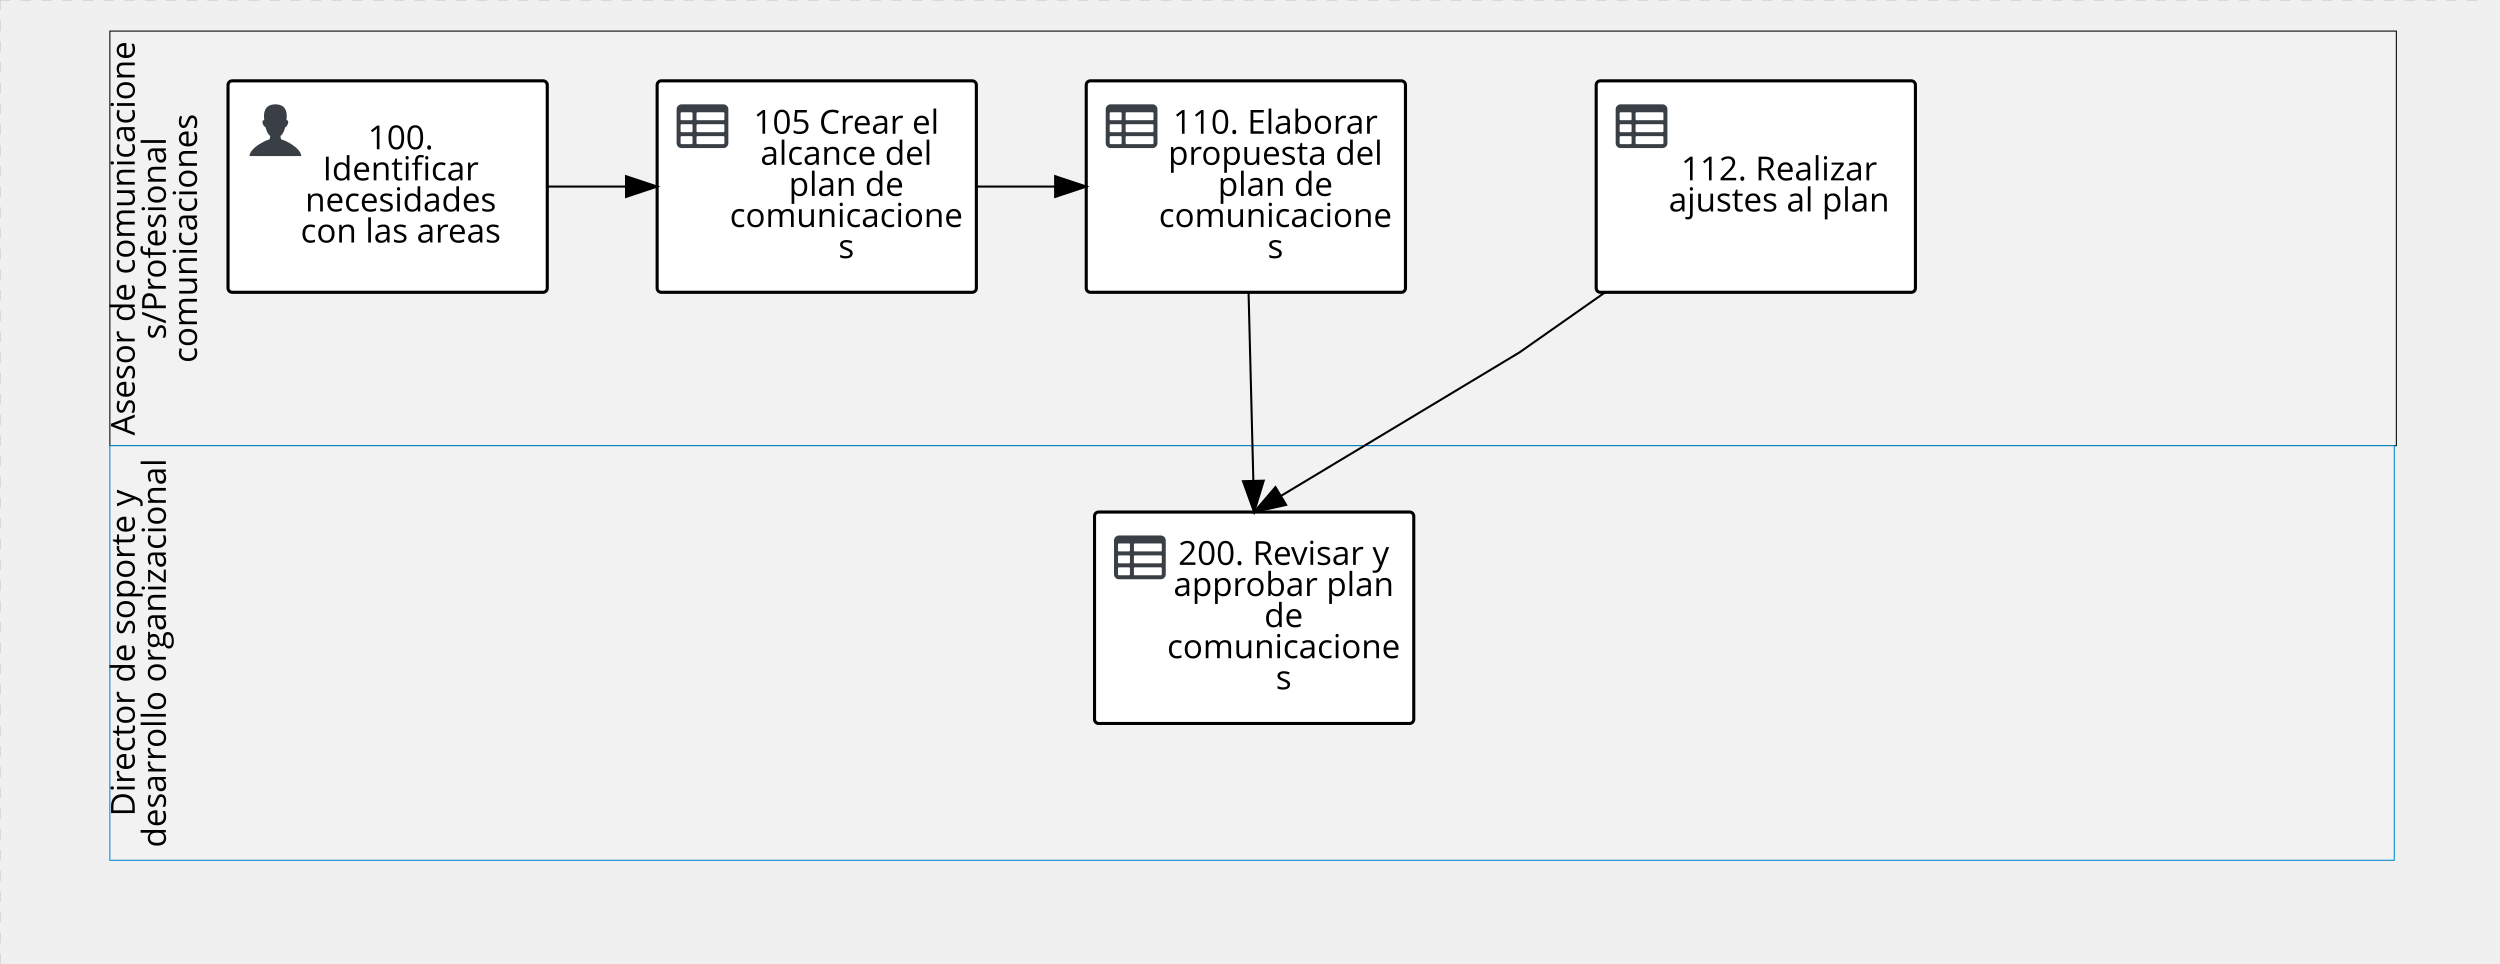
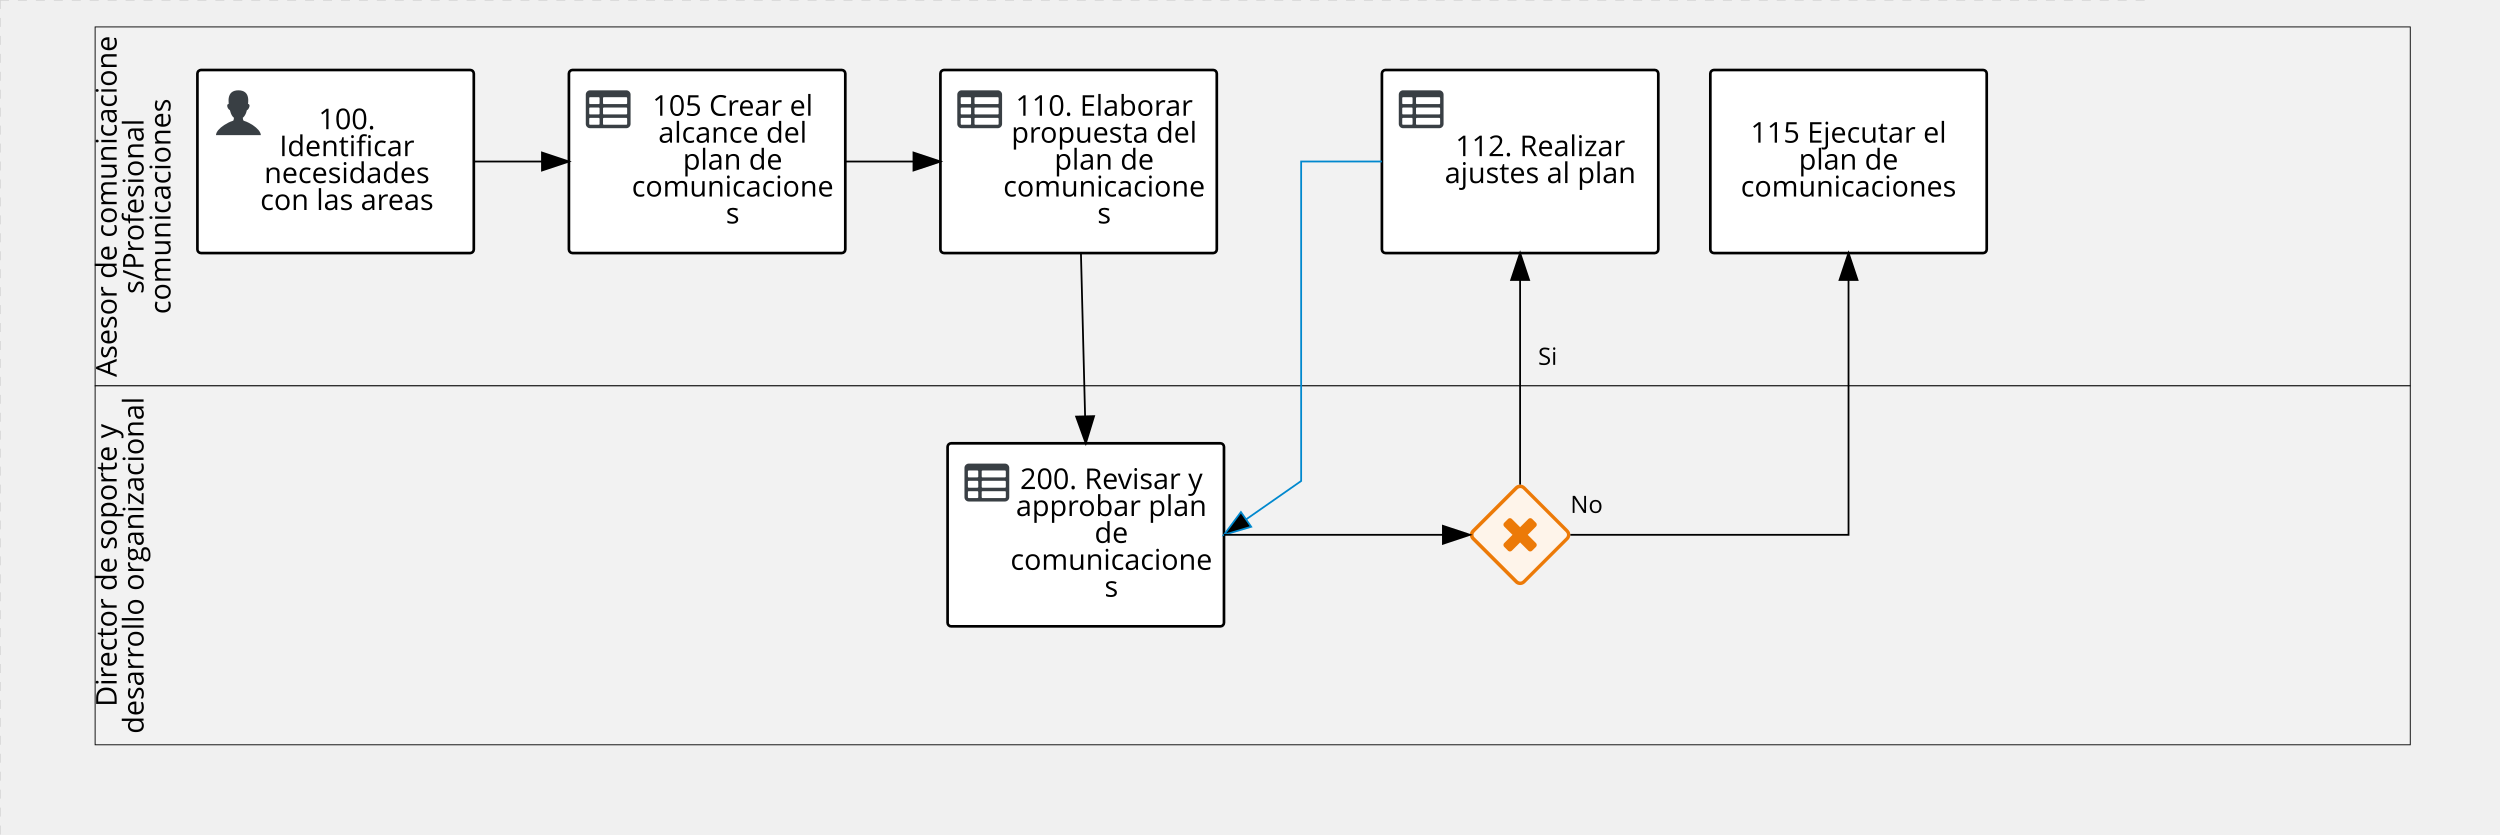
- <svg xmlns="http://www.w3.org/2000/svg" version="1.1" width="1206" height="465" viewBox="0 0 1206 465">
+ <svg xmlns="http://www.w3.org/2000/svg" version="1.1" width="1393" height="465" viewBox="0 0 1393 465">
  <defs />
  <g transform="matrix(1,0,0,1,0,0)">
    <g>
      <g>
        <g>
          <path fill="none" stroke="#d3d3d3" paint-order="fill stroke markers" d=" M 0 0 L 1200 0" stroke-miterlimit="10" stroke-opacity="0.8" stroke-dasharray="5" />
        </g>
        <g>
          <path fill="none" stroke="#d3d3d3" paint-order="fill stroke markers" d=" M 0 0 L 0 800" stroke-miterlimit="10" stroke-opacity="0.8" stroke-dasharray="5" />
        </g>
      </g>
      <g id="_B57488E7-6CBE-4FAA-9219-56307C9E62A7" bpmn2nodeid="_B57488E7-6CBE-4FAA-9219-56307C9E62A7" transform="matrix(1,0,0,1,53,15)">
        <g>
          <path fill="none" stroke="none" />
        </g>
        <g transform="matrix(1,0,0,1,0,0)">
-           <path fill="#f2f2f2" stroke="none" id="_B57488E7-6CBE-4FAA-9219-56307C9E62A7?shapeType=BACKGROUND" paint-order="stroke fill markers" d=" M 0 0 L 1103 0 L 1103 200 L 0 200 L 0 0 Z Z" />
+           <path fill="#f2f2f2" stroke="none" id="_B57488E7-6CBE-4FAA-9219-56307C9E62A7?shapeType=BACKGROUND" paint-order="stroke fill markers" d=" M 0 0 L 1290 0 L 1290 200 L 0 200 L 0 0 Z Z" />
        </g>
        <g transform="matrix(1,0,0,1,0,0)">
-           <path fill="none" stroke="rgb(0,0,0)" id="_B57488E7-6CBE-4FAA-9219-56307C9E62A7?shapeType=BORDER&amp;renderType=STROKE" paint-order="fill stroke markers" d=" M 0 0 L 1103 0 L 1103 200 L 0 200 L 0 0 Z Z" stroke-miterlimit="10" stroke-width="0.5" stroke-dasharray="" />
+           <path fill="none" stroke="rgb(0,0,0)" id="_B57488E7-6CBE-4FAA-9219-56307C9E62A7?shapeType=BORDER&amp;renderType=STROKE" paint-order="fill stroke markers" d=" M 0 0 L 1290 0 L 1290 200 L 0 200 L 0 0 Z Z" stroke-miterlimit="10" stroke-width="0.5" stroke-dasharray="" />
        </g>
        <g transform="matrix(-1.8369701987210297e-16,-1,1,-1.8369701987210297e-16,0,195.0742)">
          <text fill="#000000" stroke="none" font-family="Open Sans" font-size="12pt" font-style="normal" font-weight="normal" text-decoration="normal" x="95.074" y="12" text-anchor="middle" dominant-baseline="alphabetic">Asesor de comunicacione</text>
          <text fill="#000000" stroke="none" font-family="Open Sans" font-size="12pt" font-style="normal" font-weight="normal" text-decoration="normal" x="95.074" y="27" text-anchor="middle" dominant-baseline="alphabetic">          s/Profesional            </text>
          <text fill="#000000" stroke="none" font-family="Open Sans" font-size="12pt" font-style="normal" font-weight="normal" text-decoration="normal" x="95.074" y="42" text-anchor="middle" dominant-baseline="alphabetic">        comunicaciones         </text>
        </g>
        <g id="_AA0C87CB-521B-442E-9885-30118DCB7A72" bpmn2nodeid="_AA0C87CB-521B-442E-9885-30118DCB7A72" transform="matrix(1,0,0,1,57,24)">
          <g>
            <path fill="none" stroke="none" />
          </g>
          <g transform="matrix(1,0,0,1,0,0)">
            <path fill="#ffffff" stroke="none" id="_AA0C87CB-521B-442E-9885-30118DCB7A72?shapeType=BACKGROUND" paint-order="stroke fill markers" d=" M 2 0 L 152 0 L 152 0 A 2 2 0 0 1 154 2 L 154 100 L 154 100 A 2 2 0 0 1 152 102 L 2 102 L 2 102 A 2 2 0 0 1 0 100 L 0 2 L 0 2 A 2 2 0 0 1 2 0 Z" />
          </g>
          <g transform="matrix(1,0,0,1,0,0)">
            <path fill="none" stroke="rgb(0,0,0)" id="_AA0C87CB-521B-442E-9885-30118DCB7A72?shapeType=BORDER&amp;renderType=STROKE" paint-order="fill stroke markers" d=" M 2 0 L 152 0 L 152 0 A 2 2 0 0 1 154 2 L 154 100 L 154 100 A 2 2 0 0 1 152 102 L 2 102 L 2 102 A 2 2 0 0 1 0 100 L 0 2 L 0 2 A 2 2 0 0 1 2 0 Z" stroke-miterlimit="10" stroke-width="1.5" stroke-dasharray="" />
          </g>
          <g>
            <g transform="matrix(0.06,0,0,0.06,9.4,9.4)">
              <g transform="matrix(1,0,0,1,0,0)">
                <path fill="#393f44" stroke="none" id="_AA0C87CB-521B-442E-9885-30118DCB7A72_task__RvU5__iZSm" paint-order="stroke fill markers" d=" M 0 0 M 16 445.21 C 16 440.869 18.784 431.129 22.001 424.217 C 35.768 394.64 77.283 359.28 129 333.084 C 144.516 325.224 157.347 319.964 167.807 317.174 C 171.932 316.074 175.729 314.414 176.525 313.363 C 178.894 310.234 180.914 302.908 181.727 294.5 L 182.5 286.5 L 178.507 283.455 C 166.303 274.146 154.284 251.678 148.04 226.5 C 145.611 216.707 145.056 215.462 142.984 215.158 C 141.703 214.97 138.083 212.243 134.939 209.099 C 123.233 197.393 116.891 177.376 121.44 166.49 C 123.002 162.751 128.155 159.01 131.75 159.004 C 134.448 159 134.471 158.603 132.914 138.788 C 130.927 113.496 134.279 92.265 143.132 74.076 C 152.232 55.38 167.569 42.882 189.049 36.66 C 210.203 30.532 237.797 30.532 258.951 36.66 C 300.042 48.563 318.958 83.806 314.955 141 C 314.32 150.075 313.624 157.788 313.409 158.14 C 313.194 158.493 314.575 159.073 316.479 159.43 C 328.929 161.766 330.986 177.018 321.496 196.621 C 316.903 206.109 309.357 214.508 304.817 215.185 C 303.023 215.453 302.293 217.146 299.943 226.5 C 296.659 239.567 294.474 245.305 287.948 257.995 C 282.491 268.606 273.035 281.109 268.108 284.229 L 264.871 286.278 L 265.518 292.889 C 266.345 301.33 268.639 309.871 270.877 312.837 C 272.067 314.415 275.002 315.79 280.063 317.139 C 291.069 320.075 303.617 325.274 321 334.102 C 369.815 358.891 410.848 393.758 425.032 422.5 C 429.07 430.682 432 440.232 432 445.21 L 432 448 L 224 448 L 16 448 L 16 445.21 Z" />
              </g>
            </g>
          </g>
          <g transform="matrix(1,0,0,1,4.04,13.68)">
            <g transform="matrix(0.04,0,0,0.04,63.36,69.12)">
              <g transform="matrix(1,0,0,1,0,0)">
                <path fill="none" stroke="none" />
              </g>
              <g transform="matrix(1,0,0,1,0,0)">
                <path fill="none" stroke="none" />
              </g>
            </g>
          </g>
          <g transform="matrix(1,0,0,1,35,21)">
            <text fill="#000000" stroke="none" font-family="Open Sans" font-size="12pt" font-style="normal" font-weight="normal" text-decoration="normal" x="48.305" y="12" text-anchor="middle" dominant-baseline="alphabetic">       100.         </text>
            <text fill="#000000" stroke="none" font-family="Open Sans" font-size="12pt" font-style="normal" font-weight="normal" text-decoration="normal" x="48.305" y="27" text-anchor="middle" dominant-baseline="alphabetic">  Identificar   </text>
            <text fill="#000000" stroke="none" font-family="Open Sans" font-size="12pt" font-style="normal" font-weight="normal" text-decoration="normal" x="48.305" y="42" text-anchor="middle" dominant-baseline="alphabetic">necesidades </text>
            <text fill="#000000" stroke="none" font-family="Open Sans" font-size="12pt" font-style="normal" font-weight="normal" text-decoration="normal" x="48.305" y="57" text-anchor="middle" dominant-baseline="alphabetic">con las areas</text>
          </g>
        </g>
        <g id="_9E76448C-DA83-4A20-A2F2-3716A5D620CC" bpmn2nodeid="_9E76448C-DA83-4A20-A2F2-3716A5D620CC" transform="matrix(1,0,0,1,264,24)">
          <g>
            <path fill="none" stroke="none" />
          </g>
          <g transform="matrix(1,0,0,1,0,0)">
            <path fill="#ffffff" stroke="none" id="_9E76448C-DA83-4A20-A2F2-3716A5D620CC?shapeType=BACKGROUND" paint-order="stroke fill markers" d=" M 2 0 L 152 0 L 152 0 A 2 2 0 0 1 154 2 L 154 100 L 154 100 A 2 2 0 0 1 152 102 L 2 102 L 2 102 A 2 2 0 0 1 0 100 L 0 2 L 0 2 A 2 2 0 0 1 2 0 Z" />
          </g>
          <g transform="matrix(1,0,0,1,0,0)">
            <path fill="none" stroke="rgb(0,0,0)" id="_9E76448C-DA83-4A20-A2F2-3716A5D620CC?shapeType=BORDER&amp;renderType=STROKE" paint-order="fill stroke markers" d=" M 2 0 L 152 0 L 152 0 A 2 2 0 0 1 154 2 L 154 100 L 154 100 A 2 2 0 0 1 152 102 L 2 102 L 2 102 A 2 2 0 0 1 0 100 L 0 2 L 0 2 A 2 2 0 0 1 2 0 Z" stroke-miterlimit="10" stroke-width="1.5" stroke-dasharray="" />
          </g>
          <g>
            <g transform="matrix(0.06,0,0,0.06,9.4,9.4)">
              <g transform="matrix(1,0,0,1,0,0)">
                <path fill="#393f44" stroke="none" id="_9E76448C-DA83-4A20-A2F2-3716A5D620CC_task__l39e__3KHJ" paint-order="stroke fill markers" d=" M 0 0 M 128 344 L 128 296 C 128 293.7 127.2 291.8 125.8 290.2 C 124.4 288.6 122.4 288 120 288 L 40 288 C 37.7 288 35.8 288.8 34.2 290.2 C 32.6 291.6 32 293.7 32 296 L 32 344 C 32 346.3 32.8 348.2 34.2 349.8 C 35.6 351.4 37.6 352 40 352 L 120 352 C 122.3 352 124.2 351.2 125.8 349.8 C 127.4 348.4 128 346.3 128 344 Z M 0 0 M 128 248 L 128 200 C 128 197.7 127.2 195.8 125.8 194.2 C 124.4 192.6 122.4 192 120 192 L 40 192 C 37.7 192 35.8 192.8 34.2 194.2 C 32.6 195.6 32 197.7 32 200 L 32 248 C 32 250.3 32.8 252.2 34.2 253.8 C 35.6 255.4 37.6 256 40 256 L 120 256 C 122.3 256 124.2 255.2 125.8 253.8 C 127.4 252.4 128 250.3 128 248 Z M 0 0 M 376 352 C 378.3 352 380.2 351.2 381.8 349.8 C 383.4 348.4 384 346.4 384 344 L 384 296 C 384 293.7 383.2 291.8 381.8 290.2 C 380.4 288.6 378.4 288 376 288 L 168 288 C 165.7 288 163.8 288.8 162.2 290.2 C 160.6 291.6 160 293.6 160 296 L 160 344 C 160 346.3 160.8 348.2 162.2 349.8 C 163.6 351.4 165.6 352 168 352 L 376 352 Z M 0 0 M 128 152 L 128 104 C 128 101.7 127.2 99.8 125.8 98.2 C 124.4 96.6 122.3 96 120 96 L 40 96 C 37.7 96 35.8 96.8 34.2 98.2 C 32.6 99.6 32 101.7 32 104 L 32 152 C 32 154.3 32.8 156.2 34.2 157.8 C 35.6 159.4 37.6 160 40 160 L 120 160 C 122.3 160 124.2 159.2 125.8 157.8 C 127.4 156.4 128 154.3 128 152 Z M 0 0 M 376 256 C 378.3 256 380.2 255.2 381.8 253.8 C 383.4 252.4 384 250.4 384 248 L 384 200 C 384 197.7 383.2 195.8 381.8 194.2 C 380.4 192.6 378.4 192 376 192 L 168 192 C 165.7 192 163.8 192.8 162.2 194.2 C 160.6 195.6 160 197.6 160 200 L 160 248 C 160 250.3 160.8 252.2 162.2 253.8 C 163.6 255.4 165.6 256 168 256 L 376 256 Z M 0 0 M 376 160 C 378.3 160 380.2 159.2 381.8 157.8 C 383.4 156.4 384 154.4 384 152 L 384 104 C 384 101.7 383.2 99.8 381.8 98.2 C 380.4 96.6 378.3 96 376 96 L 168 96 C 165.7 96 163.8 96.8 162.2 98.2 C 160.6 99.6 160 101.6 160 104 L 160 152 C 160 154.3 160.8 156.2 162.2 157.8 C 163.6 159.4 165.6 160 168 160 L 376 160 Z M 0 0 M 416 72 L 416 344 C 416 355 412.1 364.4 404.2 372.2 C 396.3 380 387 384 376 384 L 40 384 C 29 384 19.6 380.1 11.8 372.2 C 4 364.3 0 355 0 344 L 0 72 C 0 61 3.9 51.6 11.8 43.8 C 19.7 36 29 32 40 32 L 376 32 C 387 32 396.4 35.9 404.2 43.8 C 412 51.7 416 61 416 72 Z" />
              </g>
            </g>
          </g>
          <g transform="matrix(1,0,0,1,35,13.5)">
            <text fill="#000000" stroke="none" font-family="Open Sans" font-size="12pt" font-style="normal" font-weight="normal" text-decoration="normal" x="56.246" y="12" text-anchor="middle" dominant-baseline="alphabetic">  105 Crear el    </text>
            <text fill="#000000" stroke="none" font-family="Open Sans" font-size="12pt" font-style="normal" font-weight="normal" text-decoration="normal" x="56.246" y="27" text-anchor="middle" dominant-baseline="alphabetic">   alcance del    </text>
            <text fill="#000000" stroke="none" font-family="Open Sans" font-size="12pt" font-style="normal" font-weight="normal" text-decoration="normal" x="56.246" y="42" text-anchor="middle" dominant-baseline="alphabetic">      plan de        </text>
            <text fill="#000000" stroke="none" font-family="Open Sans" font-size="12pt" font-style="normal" font-weight="normal" text-decoration="normal" x="56.246" y="57" text-anchor="middle" dominant-baseline="alphabetic">comunicacione</text>
            <text fill="#000000" stroke="none" font-family="Open Sans" font-size="12pt" font-style="normal" font-weight="normal" text-decoration="normal" x="56.246" y="72" text-anchor="middle" dominant-baseline="alphabetic">            s             </text>
          </g>
        </g>
        <g id="_88B4F1C8-AD17-4393-82B3-336D5BDE79D2" bpmn2nodeid="_88B4F1C8-AD17-4393-82B3-336D5BDE79D2" transform="matrix(1,0,0,1,471,24)">
          <g>
            <path fill="none" stroke="none" />
          </g>
          <g transform="matrix(1,0,0,1,0,0)">
            <path fill="#ffffff" stroke="none" id="_88B4F1C8-AD17-4393-82B3-336D5BDE79D2?shapeType=BACKGROUND" paint-order="stroke fill markers" d=" M 2 0 L 152 0 L 152 0 A 2 2 0 0 1 154 2 L 154 100 L 154 100 A 2 2 0 0 1 152 102 L 2 102 L 2 102 A 2 2 0 0 1 0 100 L 0 2 L 0 2 A 2 2 0 0 1 2 0 Z" />
          </g>
          <g transform="matrix(1,0,0,1,0,0)">
            <path fill="none" stroke="rgb(0,0,0)" id="_88B4F1C8-AD17-4393-82B3-336D5BDE79D2?shapeType=BORDER&amp;renderType=STROKE" paint-order="fill stroke markers" d=" M 2 0 L 152 0 L 152 0 A 2 2 0 0 1 154 2 L 154 100 L 154 100 A 2 2 0 0 1 152 102 L 2 102 L 2 102 A 2 2 0 0 1 0 100 L 0 2 L 0 2 A 2 2 0 0 1 2 0 Z" stroke-miterlimit="10" stroke-width="1.5" stroke-dasharray="" />
          </g>
          <g>
            <g transform="matrix(0.06,0,0,0.06,9.4,9.4)">
              <g transform="matrix(1,0,0,1,0,0)">
                <path fill="#393f44" stroke="none" id="_88B4F1C8-AD17-4393-82B3-336D5BDE79D2_task__l39e__3KHJ" paint-order="stroke fill markers" d=" M 0 0 M 128 344 L 128 296 C 128 293.7 127.2 291.8 125.8 290.2 C 124.4 288.6 122.4 288 120 288 L 40 288 C 37.7 288 35.8 288.8 34.2 290.2 C 32.6 291.6 32 293.7 32 296 L 32 344 C 32 346.3 32.8 348.2 34.2 349.8 C 35.6 351.4 37.6 352 40 352 L 120 352 C 122.3 352 124.2 351.2 125.8 349.8 C 127.4 348.4 128 346.3 128 344 Z M 0 0 M 128 248 L 128 200 C 128 197.7 127.2 195.8 125.8 194.2 C 124.4 192.6 122.4 192 120 192 L 40 192 C 37.7 192 35.8 192.8 34.2 194.2 C 32.6 195.6 32 197.7 32 200 L 32 248 C 32 250.3 32.8 252.2 34.2 253.8 C 35.6 255.4 37.6 256 40 256 L 120 256 C 122.3 256 124.2 255.2 125.8 253.8 C 127.4 252.4 128 250.3 128 248 Z M 0 0 M 376 352 C 378.3 352 380.2 351.2 381.8 349.8 C 383.4 348.4 384 346.4 384 344 L 384 296 C 384 293.7 383.2 291.8 381.8 290.2 C 380.4 288.6 378.4 288 376 288 L 168 288 C 165.7 288 163.8 288.8 162.2 290.2 C 160.6 291.6 160 293.6 160 296 L 160 344 C 160 346.3 160.8 348.2 162.2 349.8 C 163.6 351.4 165.6 352 168 352 L 376 352 Z M 0 0 M 128 152 L 128 104 C 128 101.7 127.2 99.8 125.8 98.2 C 124.4 96.6 122.3 96 120 96 L 40 96 C 37.7 96 35.8 96.8 34.2 98.2 C 32.6 99.6 32 101.7 32 104 L 32 152 C 32 154.3 32.8 156.2 34.2 157.8 C 35.6 159.4 37.6 160 40 160 L 120 160 C 122.3 160 124.2 159.2 125.8 157.8 C 127.4 156.4 128 154.3 128 152 Z M 0 0 M 376 256 C 378.3 256 380.2 255.2 381.8 253.8 C 383.4 252.4 384 250.4 384 248 L 384 200 C 384 197.7 383.2 195.8 381.8 194.2 C 380.4 192.6 378.4 192 376 192 L 168 192 C 165.7 192 163.8 192.8 162.2 194.2 C 160.6 195.6 160 197.6 160 200 L 160 248 C 160 250.3 160.8 252.2 162.2 253.8 C 163.6 255.4 165.6 256 168 256 L 376 256 Z M 0 0 M 376 160 C 378.3 160 380.2 159.2 381.8 157.8 C 383.4 156.4 384 154.4 384 152 L 384 104 C 384 101.7 383.2 99.8 381.8 98.2 C 380.4 96.6 378.3 96 376 96 L 168 96 C 165.7 96 163.8 96.8 162.2 98.2 C 160.6 99.6 160 101.6 160 104 L 160 152 C 160 154.3 160.8 156.2 162.2 157.8 C 163.6 159.4 165.6 160 168 160 L 376 160 Z M 0 0 M 416 72 L 416 344 C 416 355 412.1 364.4 404.2 372.2 C 396.3 380 387 384 376 384 L 40 384 C 29 384 19.6 380.1 11.8 372.2 C 4 364.3 0 355 0 344 L 0 72 C 0 61 3.9 51.6 11.8 43.8 C 19.7 36 29 32 40 32 L 376 32 C 387 32 396.4 35.9 404.2 43.8 C 412 51.7 416 61 416 72 Z" />
              </g>
            </g>
          </g>
          <g transform="matrix(1,0,0,1,35,13.5)">
            <text fill="#000000" stroke="none" font-family="Open Sans" font-size="12pt" font-style="normal" font-weight="normal" text-decoration="normal" x="56.246" y="12" text-anchor="middle" dominant-baseline="alphabetic"> 110. Elaborar  </text>
            <text fill="#000000" stroke="none" font-family="Open Sans" font-size="12pt" font-style="normal" font-weight="normal" text-decoration="normal" x="56.246" y="27" text-anchor="middle" dominant-baseline="alphabetic">propuesta del  </text>
            <text fill="#000000" stroke="none" font-family="Open Sans" font-size="12pt" font-style="normal" font-weight="normal" text-decoration="normal" x="56.246" y="42" text-anchor="middle" dominant-baseline="alphabetic">      plan de        </text>
            <text fill="#000000" stroke="none" font-family="Open Sans" font-size="12pt" font-style="normal" font-weight="normal" text-decoration="normal" x="56.246" y="57" text-anchor="middle" dominant-baseline="alphabetic">comunicacione</text>
            <text fill="#000000" stroke="none" font-family="Open Sans" font-size="12pt" font-style="normal" font-weight="normal" text-decoration="normal" x="56.246" y="72" text-anchor="middle" dominant-baseline="alphabetic">            s             </text>
          </g>
        </g>
        <g id="_AE911567-8639-4B0E-9600-5A6CE1C5CB12" bpmn2nodeid="_AE911567-8639-4B0E-9600-5A6CE1C5CB12" transform="matrix(1,0,0,1,717,24)">
          <g>
            <path fill="none" stroke="none" />
          </g>
          <g transform="matrix(1,0,0,1,0,0)">
            <path fill="#ffffff" stroke="none" id="_AE911567-8639-4B0E-9600-5A6CE1C5CB12?shapeType=BACKGROUND" paint-order="stroke fill markers" d=" M 2 0 L 152 0 L 152 0 A 2 2 0 0 1 154 2 L 154 100 L 154 100 A 2 2 0 0 1 152 102 L 2 102 L 2 102 A 2 2 0 0 1 0 100 L 0 2 L 0 2 A 2 2 0 0 1 2 0 Z" />
          </g>
          <g transform="matrix(1,0,0,1,0,0)">
            <path fill="none" stroke="rgb(0,0,0)" id="_AE911567-8639-4B0E-9600-5A6CE1C5CB12?shapeType=BORDER&amp;renderType=STROKE" paint-order="fill stroke markers" d=" M 2 0 L 152 0 L 152 0 A 2 2 0 0 1 154 2 L 154 100 L 154 100 A 2 2 0 0 1 152 102 L 2 102 L 2 102 A 2 2 0 0 1 0 100 L 0 2 L 0 2 A 2 2 0 0 1 2 0 Z" stroke-miterlimit="10" stroke-width="1.5" stroke-dasharray="" />
          </g>
          <g>
            <g transform="matrix(0.06,0,0,0.06,9.4,9.4)">
              <g transform="matrix(1,0,0,1,0,0)">
                <path fill="#393f44" stroke="none" id="_AE911567-8639-4B0E-9600-5A6CE1C5CB12_task__l39e__3KHJ" paint-order="stroke fill markers" d=" M 0 0 M 128 344 L 128 296 C 128 293.7 127.2 291.8 125.8 290.2 C 124.4 288.6 122.4 288 120 288 L 40 288 C 37.7 288 35.8 288.8 34.2 290.2 C 32.6 291.6 32 293.7 32 296 L 32 344 C 32 346.3 32.8 348.2 34.2 349.8 C 35.6 351.4 37.6 352 40 352 L 120 352 C 122.3 352 124.2 351.2 125.8 349.8 C 127.4 348.4 128 346.3 128 344 Z M 0 0 M 128 248 L 128 200 C 128 197.7 127.2 195.8 125.8 194.2 C 124.4 192.6 122.4 192 120 192 L 40 192 C 37.7 192 35.8 192.8 34.2 194.2 C 32.6 195.6 32 197.7 32 200 L 32 248 C 32 250.3 32.8 252.2 34.2 253.8 C 35.6 255.4 37.6 256 40 256 L 120 256 C 122.3 256 124.2 255.2 125.8 253.8 C 127.4 252.4 128 250.3 128 248 Z M 0 0 M 376 352 C 378.3 352 380.2 351.2 381.8 349.8 C 383.4 348.4 384 346.4 384 344 L 384 296 C 384 293.7 383.2 291.8 381.8 290.2 C 380.4 288.6 378.4 288 376 288 L 168 288 C 165.7 288 163.8 288.8 162.2 290.2 C 160.6 291.6 160 293.6 160 296 L 160 344 C 160 346.3 160.8 348.2 162.2 349.8 C 163.6 351.4 165.6 352 168 352 L 376 352 Z M 0 0 M 128 152 L 128 104 C 128 101.7 127.2 99.8 125.8 98.2 C 124.4 96.6 122.3 96 120 96 L 40 96 C 37.7 96 35.8 96.8 34.2 98.2 C 32.6 99.6 32 101.7 32 104 L 32 152 C 32 154.3 32.8 156.2 34.2 157.8 C 35.6 159.4 37.6 160 40 160 L 120 160 C 122.3 160 124.2 159.2 125.8 157.8 C 127.4 156.4 128 154.3 128 152 Z M 0 0 M 376 256 C 378.3 256 380.2 255.2 381.8 253.8 C 383.4 252.4 384 250.4 384 248 L 384 200 C 384 197.7 383.2 195.8 381.8 194.2 C 380.4 192.6 378.4 192 376 192 L 168 192 C 165.7 192 163.8 192.8 162.2 194.2 C 160.6 195.6 160 197.6 160 200 L 160 248 C 160 250.3 160.8 252.2 162.2 253.8 C 163.6 255.4 165.6 256 168 256 L 376 256 Z M 0 0 M 376 160 C 378.3 160 380.2 159.2 381.8 157.8 C 383.4 156.4 384 154.4 384 152 L 384 104 C 384 101.7 383.2 99.8 381.8 98.2 C 380.4 96.6 378.3 96 376 96 L 168 96 C 165.7 96 163.8 96.8 162.2 98.2 C 160.6 99.6 160 101.6 160 104 L 160 152 C 160 154.3 160.8 156.2 162.2 157.8 C 163.6 159.4 165.6 160 168 160 L 376 160 Z M 0 0 M 416 72 L 416 344 C 416 355 412.1 364.4 404.2 372.2 C 396.3 380 387 384 376 384 L 40 384 C 29 384 19.6 380.1 11.8 372.2 C 4 364.3 0 355 0 344 L 0 72 C 0 61 3.9 51.6 11.8 43.8 C 19.7 36 29 32 40 32 L 376 32 C 387 32 396.4 35.9 404.2 43.8 C 412 51.7 416 61 416 72 Z" />
              </g>
            </g>
          </g>
          <g transform="matrix(1,0,0,1,35,36)">
            <text fill="#000000" stroke="none" font-family="Open Sans" font-size="12pt" font-style="normal" font-weight="normal" text-decoration="normal" x="53.242" y="12" text-anchor="middle" dominant-baseline="alphabetic"> 112. Realizar  </text>
            <text fill="#000000" stroke="none" font-family="Open Sans" font-size="12pt" font-style="normal" font-weight="normal" text-decoration="normal" x="53.242" y="27" text-anchor="middle" dominant-baseline="alphabetic">ajustes al plan</text>
          </g>
        </g>
+         <g id="_FE8F843E-DE76-44F3-8167-42D1C5D1F1B7" bpmn2nodeid="_FE8F843E-DE76-44F3-8167-42D1C5D1F1B7" transform="matrix(1,0,0,1,900,24)">
+           <g>
+             <path fill="none" stroke="none" />
+           </g>
+           <g transform="matrix(1,0,0,1,0,0)">
+             <path fill="#ffffff" stroke="none" id="_FE8F843E-DE76-44F3-8167-42D1C5D1F1B7?shapeType=BACKGROUND" paint-order="stroke fill markers" d=" M 2 0 L 152 0 L 152 0 A 2 2 0 0 1 154 2 L 154 100 L 154 100 A 2 2 0 0 1 152 102 L 2 102 L 2 102 A 2 2 0 0 1 0 100 L 0 2 L 0 2 A 2 2 0 0 1 2 0 Z" />
+           </g>
+           <g transform="matrix(1,0,0,1,0,0)">
+             <path fill="none" stroke="rgb(0,0,0)" id="_FE8F843E-DE76-44F3-8167-42D1C5D1F1B7?shapeType=BORDER&amp;renderType=STROKE" paint-order="fill stroke markers" d=" M 2 0 L 152 0 L 152 0 A 2 2 0 0 1 154 2 L 154 100 L 154 100 A 2 2 0 0 1 152 102 L 2 102 L 2 102 A 2 2 0 0 1 0 100 L 0 2 L 0 2 A 2 2 0 0 1 2 0 Z" stroke-miterlimit="10" stroke-width="1.5" stroke-dasharray="" />
+           </g>
+           <g transform="matrix(1,0,0,1,16.9375,28.5)">
+             <text fill="#000000" stroke="none" font-family="Open Sans" font-size="12pt" font-style="normal" font-weight="normal" text-decoration="normal" x="60.062" y="12" text-anchor="middle" dominant-baseline="alphabetic"> 115 Ejecutar el  </text>
+             <text fill="#000000" stroke="none" font-family="Open Sans" font-size="12pt" font-style="normal" font-weight="normal" text-decoration="normal" x="60.062" y="27" text-anchor="middle" dominant-baseline="alphabetic">       plan de         </text>
+             <text fill="#000000" stroke="none" font-family="Open Sans" font-size="12pt" font-style="normal" font-weight="normal" text-decoration="normal" x="60.062" y="42" text-anchor="middle" dominant-baseline="alphabetic">comunicaciones</text>
+           </g>
+         </g>
      </g>
      <g id="_BFB9A08E-5C65-401A-9EE9-E85DB8EE0910" bpmn2nodeid="_BFB9A08E-5C65-401A-9EE9-E85DB8EE0910" transform="matrix(1,0,0,1,0,0)">
        <g>
          <path fill="none" stroke="#000000" paint-order="fill stroke markers" d=" M 264 90 L 302 90" stroke-miterlimit="10" stroke-dasharray="" />
        </g>
        <g transform="matrix(1,0,0,1,264,90)" />
        <g transform="matrix(6.123233995736766e-17,1,-1,6.123233995736766e-17,317,85)">
          <path fill="#000000" stroke="#000000" paint-order="fill stroke markers" d=" M 10 15 L 0 15 L 5 0 Z" stroke-miterlimit="10" stroke-dasharray="" />
        </g>
        <g transform="matrix(1,0,0,1,264,80)" />
      </g>
      <g id="_06E6D089-E6CB-4995-8D7F-7D272E4B48BE" bpmn2nodeid="_06E6D089-E6CB-4995-8D7F-7D272E4B48BE" transform="matrix(1,0,0,1,0,0)">
        <g>
          <path fill="none" stroke="#000000" paint-order="fill stroke markers" d=" M 471 90 L 509 90" stroke-miterlimit="10" stroke-dasharray="" />
        </g>
        <g transform="matrix(1,0,0,1,471,90)" />
        <g transform="matrix(6.123233995736766e-17,1,-1,6.123233995736766e-17,524,85)">
          <path fill="#000000" stroke="#000000" paint-order="fill stroke markers" d=" M 10 15 L 0 15 L 5 0 Z" stroke-miterlimit="10" stroke-dasharray="" />
        </g>
        <g transform="matrix(1,0,0,1,471,80)" />
      </g>
      <g id="_057572DE-79F4-4D74-9EE0-8F8645384F76" bpmn2nodeid="_057572DE-79F4-4D74-9EE0-8F8645384F76" transform="matrix(1,0,0,1,53,215)">
        <g>
          <path fill="none" stroke="none" />
        </g>
        <g transform="matrix(1,0,0,1,0,0)">
-           <path fill="#f2f2f2" stroke="none" id="_057572DE-79F4-4D74-9EE0-8F8645384F76?shapeType=BACKGROUND" paint-order="stroke fill markers" d=" M 0 0 L 1102 0 L 1102 200 L 0 200 L 0 0 Z Z" />
+           <path fill="#f2f2f2" stroke="none" id="_057572DE-79F4-4D74-9EE0-8F8645384F76?shapeType=BACKGROUND" paint-order="stroke fill markers" d=" M 0 0 L 1290 0 L 1290 200 L 0 200 L 0 0 Z Z" />
        </g>
        <g transform="matrix(1,0,0,1,0,0)">
-           <path fill="none" stroke="rgb(0,136,206)" id="_057572DE-79F4-4D74-9EE0-8F8645384F76?shapeType=BORDER&amp;renderType=STROKE" paint-order="fill stroke markers" d=" M 0 0 L 1102 0 L 1102 200 L 0 200 L 0 0 Z Z" stroke-miterlimit="10" stroke-width="0.5" stroke-dasharray="" />
+           <path fill="none" stroke="rgb(0,0,0)" id="_057572DE-79F4-4D74-9EE0-8F8645384F76?shapeType=BORDER&amp;renderType=STROKE" paint-order="fill stroke markers" d=" M 0 0 L 1290 0 L 1290 200 L 0 200 L 0 0 Z Z" stroke-miterlimit="10" stroke-width="0.5" stroke-dasharray="" />
        </g>
        <g transform="matrix(-1.8369701987210297e-16,-1,1,-1.8369701987210297e-16,0,193.8398)">
          <text fill="#000000" stroke="none" font-family="Open Sans" font-size="12pt" font-style="normal" font-weight="normal" text-decoration="normal" x="93.84" y="12" text-anchor="middle" dominant-baseline="alphabetic">   Director de soporte y    </text>
          <text fill="#000000" stroke="none" font-family="Open Sans" font-size="12pt" font-style="normal" font-weight="normal" text-decoration="normal" x="93.84" y="27" text-anchor="middle" dominant-baseline="alphabetic">desarrollo organizacional</text>
        </g>
        <g id="_FB129611-EE3E-4912-B27E-E2E415E6D5E3" bpmn2nodeid="_FB129611-EE3E-4912-B27E-E2E415E6D5E3" transform="matrix(1,0,0,1,475,32)">
          <g>
            <path fill="none" stroke="none" />
          </g>
          <g transform="matrix(1,0,0,1,0,0)">
            <path fill="#ffffff" stroke="none" id="_FB129611-EE3E-4912-B27E-E2E415E6D5E3?shapeType=BACKGROUND" paint-order="stroke fill markers" d=" M 2 0 L 152 0 L 152 0 A 2 2 0 0 1 154 2 L 154 100 L 154 100 A 2 2 0 0 1 152 102 L 2 102 L 2 102 A 2 2 0 0 1 0 100 L 0 2 L 0 2 A 2 2 0 0 1 2 0 Z" />
          </g>
          <g transform="matrix(1,0,0,1,0,0)">
            <path fill="none" stroke="rgb(0,0,0)" id="_FB129611-EE3E-4912-B27E-E2E415E6D5E3?shapeType=BORDER&amp;renderType=STROKE" paint-order="fill stroke markers" d=" M 2 0 L 152 0 L 152 0 A 2 2 0 0 1 154 2 L 154 100 L 154 100 A 2 2 0 0 1 152 102 L 2 102 L 2 102 A 2 2 0 0 1 0 100 L 0 2 L 0 2 A 2 2 0 0 1 2 0 Z" stroke-miterlimit="10" stroke-width="1.5" stroke-dasharray="" />
          </g>
          <g>
            <g transform="matrix(0.06,0,0,0.06,9.4,9.4)">
              <g transform="matrix(1,0,0,1,0,0)">
                <path fill="#393f44" stroke="none" id="_FB129611-EE3E-4912-B27E-E2E415E6D5E3_task__l39e__3KHJ" paint-order="stroke fill markers" d=" M 0 0 M 128 344 L 128 296 C 128 293.7 127.2 291.8 125.8 290.2 C 124.4 288.6 122.4 288 120 288 L 40 288 C 37.7 288 35.8 288.8 34.2 290.2 C 32.6 291.6 32 293.7 32 296 L 32 344 C 32 346.3 32.8 348.2 34.2 349.8 C 35.6 351.4 37.6 352 40 352 L 120 352 C 122.3 352 124.2 351.2 125.8 349.8 C 127.4 348.4 128 346.3 128 344 Z M 0 0 M 128 248 L 128 200 C 128 197.7 127.2 195.8 125.8 194.2 C 124.4 192.6 122.4 192 120 192 L 40 192 C 37.7 192 35.8 192.8 34.2 194.2 C 32.6 195.6 32 197.7 32 200 L 32 248 C 32 250.3 32.8 252.2 34.2 253.8 C 35.6 255.4 37.6 256 40 256 L 120 256 C 122.3 256 124.2 255.2 125.8 253.8 C 127.4 252.4 128 250.3 128 248 Z M 0 0 M 376 352 C 378.3 352 380.2 351.2 381.8 349.8 C 383.4 348.4 384 346.4 384 344 L 384 296 C 384 293.7 383.2 291.8 381.8 290.2 C 380.4 288.6 378.4 288 376 288 L 168 288 C 165.7 288 163.8 288.8 162.2 290.2 C 160.6 291.6 160 293.6 160 296 L 160 344 C 160 346.3 160.8 348.2 162.2 349.8 C 163.6 351.4 165.6 352 168 352 L 376 352 Z M 0 0 M 128 152 L 128 104 C 128 101.7 127.2 99.8 125.8 98.2 C 124.4 96.6 122.3 96 120 96 L 40 96 C 37.7 96 35.8 96.8 34.2 98.2 C 32.6 99.6 32 101.7 32 104 L 32 152 C 32 154.3 32.8 156.2 34.2 157.8 C 35.6 159.4 37.6 160 40 160 L 120 160 C 122.3 160 124.2 159.2 125.8 157.8 C 127.4 156.4 128 154.3 128 152 Z M 0 0 M 376 256 C 378.3 256 380.2 255.2 381.8 253.8 C 383.4 252.4 384 250.4 384 248 L 384 200 C 384 197.7 383.2 195.8 381.8 194.2 C 380.4 192.6 378.4 192 376 192 L 168 192 C 165.7 192 163.8 192.8 162.2 194.2 C 160.6 195.6 160 197.6 160 200 L 160 248 C 160 250.3 160.8 252.2 162.2 253.8 C 163.6 255.4 165.6 256 168 256 L 376 256 Z M 0 0 M 376 160 C 378.3 160 380.2 159.2 381.8 157.8 C 383.4 156.4 384 154.4 384 152 L 384 104 C 384 101.7 383.2 99.8 381.8 98.2 C 380.4 96.6 378.3 96 376 96 L 168 96 C 165.7 96 163.8 96.8 162.2 98.2 C 160.6 99.6 160 101.6 160 104 L 160 152 C 160 154.3 160.8 156.2 162.2 157.8 C 163.6 159.4 165.6 160 168 160 L 376 160 Z M 0 0 M 416 72 L 416 344 C 416 355 412.1 364.4 404.2 372.2 C 396.3 380 387 384 376 384 L 40 384 C 29 384 19.6 380.1 11.8 372.2 C 4 364.3 0 355 0 344 L 0 72 C 0 61 3.9 51.6 11.8 43.8 C 19.7 36 29 32 40 32 L 376 32 C 387 32 396.4 35.9 404.2 43.8 C 412 51.7 416 61 416 72 Z" />
              </g>
            </g>
          </g>
          <g transform="matrix(1,0,0,1,35,13.5)">
            <text fill="#000000" stroke="none" font-family="Open Sans" font-size="12pt" font-style="normal" font-weight="normal" text-decoration="normal" x="56.246" y="12" text-anchor="middle" dominant-baseline="alphabetic"> 200. Revisar y  </text>
            <text fill="#000000" stroke="none" font-family="Open Sans" font-size="12pt" font-style="normal" font-weight="normal" text-decoration="normal" x="56.246" y="27" text-anchor="middle" dominant-baseline="alphabetic">approbar plan </text>
            <text fill="#000000" stroke="none" font-family="Open Sans" font-size="12pt" font-style="normal" font-weight="normal" text-decoration="normal" x="56.246" y="42" text-anchor="middle" dominant-baseline="alphabetic">           de            </text>
            <text fill="#000000" stroke="none" font-family="Open Sans" font-size="12pt" font-style="normal" font-weight="normal" text-decoration="normal" x="56.246" y="57" text-anchor="middle" dominant-baseline="alphabetic">comunicacione</text>
            <text fill="#000000" stroke="none" font-family="Open Sans" font-size="12pt" font-style="normal" font-weight="normal" text-decoration="normal" x="56.246" y="72" text-anchor="middle" dominant-baseline="alphabetic">            s             </text>
          </g>
        </g>
+         <g id="_298B9AD5-E394-4C7E-9896-FDF1EE20117A" bpmn2nodeid="_298B9AD5-E394-4C7E-9896-FDF1EE20117A" transform="matrix(1,0,0,1,766,55)">
+           <g>
+             <path fill="none" stroke="none" />
+           </g>
+           <g transform="matrix(0.125,0,0,0.125,0,0)">
+             <g transform="matrix(1,0,0,1,0,0)">
+               <path fill="#fef4ea" stroke="none" id="_298B9AD5-E394-4C7E-9896-FDF1EE20117A?shapeType=BACKGROUND" paint-order="stroke fill markers" d=" M 0 0 M 224.4 4.3 C 216.4 4.3 208.4 7.3 202.3 13.4 L 13.5 202.2 C 1.3 214.4 1.3 234.2 13.5 246.4 L 202.2 435.1 C 208.3 441.2 216.4 444.2 224.3 444.2 C 232.2 444.2 240.3 441.2 246.4 435.1 L 435.1 246.4 C 447.3 234.2 447.3 214.4 435.1 202.2 L 246.5 13.4 C 240.4 7.3 232.4 4.3 224.4 4.3 L 224.4 4.3 Z" />
+             </g>
+             <g>
+               <g transform="matrix(1,0,0,1,0,0)">
+                 <g transform="matrix(1,0,0,1,0,0)">
+                   <path fill="rgb(236,122,8)" stroke="none" id="_298B9AD5-E394-4C7E-9896-FDF1EE20117A?shapeType=BORDER&amp;renderType=FILL" paint-order="stroke fill markers" d=" M 0 0 M 20.8 212.7 L 213.3 20.2 C 219.6 13.9 229.7 13.9 235.9 20.2 L 428.4 212.7 C 434.7 219 434.7 229.1 428.4 235.3 L 235.9 427.8 C 229.6 434.1 219.5 434.1 213.3 427.8 L 20.8 235.3 C 14.5 229.1 14.5 218.9 20.8 212.7 L 20.8 212.7 Z M 0 0 M 0 224 C 0 232.1 3.1 240.3 9.3 246.5 L 201.5 438.7 C 213.9 451.1 234.1 451.1 246.5 438.7 L 438.7 246.5 C 444.9 240.3 448 232.1 448 224 C 448 215.9 444.9 207.7 438.7 201.5 L 246.5 9.3 C 234.1 -3.1 213.9 -3.1 201.5 9.3 L 9.3 201.5 C 3.1 207.7 0 215.9 0 224 L 0 224 Z" />
+                 </g>
+               </g>
+             </g>
+             <g>
+               <g transform="matrix(1,0,0,1,0,0)">
+                 <g transform="matrix(1,0,0,1,0,0)">
+                   <path fill="#ec7a08" stroke="none" id="_298B9AD5-E394-4C7E-9896-FDF1EE20117A_exclusive" paint-order="stroke fill markers" d=" M 0 0 M 298.2 269.2 C 298.2 272.6 297.1 275.3 294.7 277.7 L 277.7 294.7 C 275.3 297.1 272.6 298.2 269.2 298.2 C 265.8 298.2 263.1 297.1 260.7 294.7 L 224 258 L 187.2 294.8 C 184.8 297.2 182.1 298.3 178.7 298.3 C 175.3 298.3 172.6 297.2 170.2 294.8 L 153.2 277.8 C 150.8 275.4 149.7 272.7 149.7 269.3 C 149.7 265.9 150.8 263.2 153.2 260.8 L 190 224 L 153.2 187.2 C 150.8 184.8 149.7 182 149.7 178.7 C 149.7 175.3 150.8 172.5 153.2 170.2 L 170.2 153.2 C 172.6 150.8 175.3 149.7 178.7 149.7 C 182.1 149.7 184.8 150.8 187.2 153.2 L 224 190 L 260.8 153.2 C 263.2 150.8 265.9 149.7 269.3 149.7 C 272.7 149.7 275.4 150.8 277.8 153.2 L 294.8 170.2 C 297.2 172.5 298.3 175.3 298.3 178.7 C 298.3 182 297.2 184.8 294.8 187.2 L 258 224 L 294.8 260.8 C 297.1 263.1 298.2 265.9 298.2 269.2 Z" />
+                 </g>
+               </g>
+             </g>
+           </g>
+           <g transform="matrix(1,0,0,1,28,61)" />
+         </g>
      </g>
      <g id="_5E9B828F-86C0-481D-99FC-65B360BACBCB" bpmn2nodeid="_5E9B828F-86C0-481D-99FC-65B360BACBCB">
        <g>
          <path fill="none" stroke="rgb(0,0,0)" paint-order="fill stroke markers" d=" M 602.299 141 L 604.618 232.005" stroke-miterlimit="10" stroke-dasharray="" />
        </g>
        <g transform="matrix(1,0,0,1,602.2994,141)" />
        <g transform="matrix(-0.9996756,0.02546944,-0.02546944,-0.9996756,609.9984,246.8727)">
          <path fill="rgb(0,0,0)" stroke="rgb(0,0,0)" paint-order="fill stroke markers" d=" M 10 15 L 0 15 L 5 0 Z" stroke-miterlimit="10" stroke-dasharray="" />
        </g>
        <g transform="matrix(1,0,0,1,612.2961,193.7453)" />
      </g>
-       <g transform="matrix(1,0,0,1,53,215)" />
-       <g transform="matrix(1,0,0,1,528,247)" />
+       <g id="_292CAC66-009A-42A8-925E-84B57CA048A6" bpmn2nodeid="_292CAC66-009A-42A8-925E-84B57CA048A6">
+         <g>
+           <path fill="none" stroke="rgb(0,136,206)" paint-order="fill stroke markers" d=" M 770 90 L 725 90 L 725 268 L 694.302 289.417" stroke-miterlimit="10" stroke-dasharray="" />
+         </g>
+         <g transform="matrix(1,0,0,1,770,90)" />
+         <g transform="matrix(-0.5721816,-0.820127,0.820127,-0.5721816,684.8609,302.1006)">
+           <path fill="rgb(0,0,0)" stroke="rgb(0,136,206)" paint-order="fill stroke markers" d=" M 10 15 L 0 15 L 5 0 Z" stroke-miterlimit="10" stroke-dasharray="" />
+         </g>
+         <g transform="matrix(1,0,0,1,725,80)" />
+       </g>
      <g transform="matrix(1,0,0,1,53,15)" />
      <g transform="matrix(1,0,0,1,110,39)" />
      <g transform="matrix(1,0,0,1,317,39)" />
      <g transform="matrix(1,0,0,1,524,39)" />
      <g transform="matrix(1,0,0,1,770,39)" />
-       <g id="_292CAC66-009A-42A8-925E-84B57CA048A6" bpmn2nodeid="_292CAC66-009A-42A8-925E-84B57CA048A6">
-         <g>
-           <path fill="none" stroke="rgb(0,0,0)" paint-order="fill stroke markers" d=" M 774.325 141 L 733 170 L 617.854 239.268" stroke-miterlimit="10" stroke-dasharray="" />
-         </g>
-         <g transform="matrix(1,0,0,1,774.325,141)" />
-         <g transform="matrix(-0.5154799,-0.8569017,0.8569017,-0.5154799,607.5774,251.2845)">
+       <g transform="matrix(1,0,0,1,53,215)" />
+       <g transform="matrix(1,0,0,1,528,247)" />
+       <g transform="matrix(1,0,0,1,953,39)" />
+       <g id="_13768961-B249-4FB9-852A-26CCF1B0A363" bpmn2nodeid="_13768961-B249-4FB9-852A-26CCF1B0A363">
+         <g>
+           <path fill="none" stroke="#000000" paint-order="fill stroke markers" d=" M 682 298 L 804 298" stroke-miterlimit="10" stroke-dasharray="" />
+         </g>
+         <g transform="matrix(1,0,0,1,682,298)" />
+         <g transform="matrix(6.123233995736766e-17,1,-1,6.123233995736766e-17,819,293)">
+           <path fill="#000000" stroke="#000000" paint-order="fill stroke markers" d=" M 10 15 L 0 15 L 5 0 Z" stroke-miterlimit="10" stroke-dasharray="" />
+         </g>
+         <g transform="matrix(1,0,0,1,682,288)" />
+       </g>
+       <g id="_04916EC6-855D-4B3A-8AC3-3C1681EEEB8D" bpmn2nodeid="_04916EC6-855D-4B3A-8AC3-3C1681EEEB8D">
+         <g>
+           <path fill="none" stroke="rgb(0,0,0)" paint-order="fill stroke markers" d=" M 847 270 L 847 156" stroke-miterlimit="10" stroke-dasharray="" />
+         </g>
+         <g transform="matrix(1,0,0,1,847,270)" />
+         <g transform="matrix(1,0,0,1,842,141)">
          <path fill="rgb(0,0,0)" stroke="rgb(0,0,0)" paint-order="fill stroke markers" d=" M 10 15 L 0 15 L 5 0 Z" stroke-miterlimit="10" stroke-dasharray="" />
        </g>
-         <g transform="matrix(1,0,0,1,738.7443,147.3144)" />
-       </g>
+         <g transform="matrix(1,0,0,1,857,194.5)">
+           <text fill="#000000" stroke="none" font-family="Open Sans" font-size="10pt" font-style="normal" font-weight="normal" text-decoration="normal" x="0" y="8.8" text-anchor="start" dominant-baseline="alphabetic">Si                                  </text>
+         </g>
+       </g>
+       <g id="_DEB08976-7753-4886-8803-1ACDA0CF80EE" bpmn2nodeid="_DEB08976-7753-4886-8803-1ACDA0CF80EE">
+         <g>
+           <path fill="none" stroke="rgb(0,0,0)" paint-order="fill stroke markers" d=" M 875 298 L 1030 298 L 1030 156" stroke-miterlimit="10" stroke-dasharray="" />
+         </g>
+         <g transform="matrix(1,0,0,1,875,298)" />
+         <g transform="matrix(1,0,0,1,1025,141)">
+           <path fill="rgb(0,0,0)" stroke="rgb(0,0,0)" paint-order="fill stroke markers" d=" M 10 15 L 0 15 L 5 0 Z" stroke-miterlimit="10" stroke-dasharray="" />
+         </g>
+         <g transform="matrix(1,0,0,1,875,277)">
+           <text fill="#000000" stroke="none" font-family="Open Sans" font-size="10pt" font-style="normal" font-weight="normal" text-decoration="normal" x="0" y="8.8" text-anchor="start" dominant-baseline="alphabetic">No                                        </text>
+         </g>
+       </g>
+       <g transform="matrix(1,0,0,1,819,270)" />
    </g>
  </g>
</svg>
